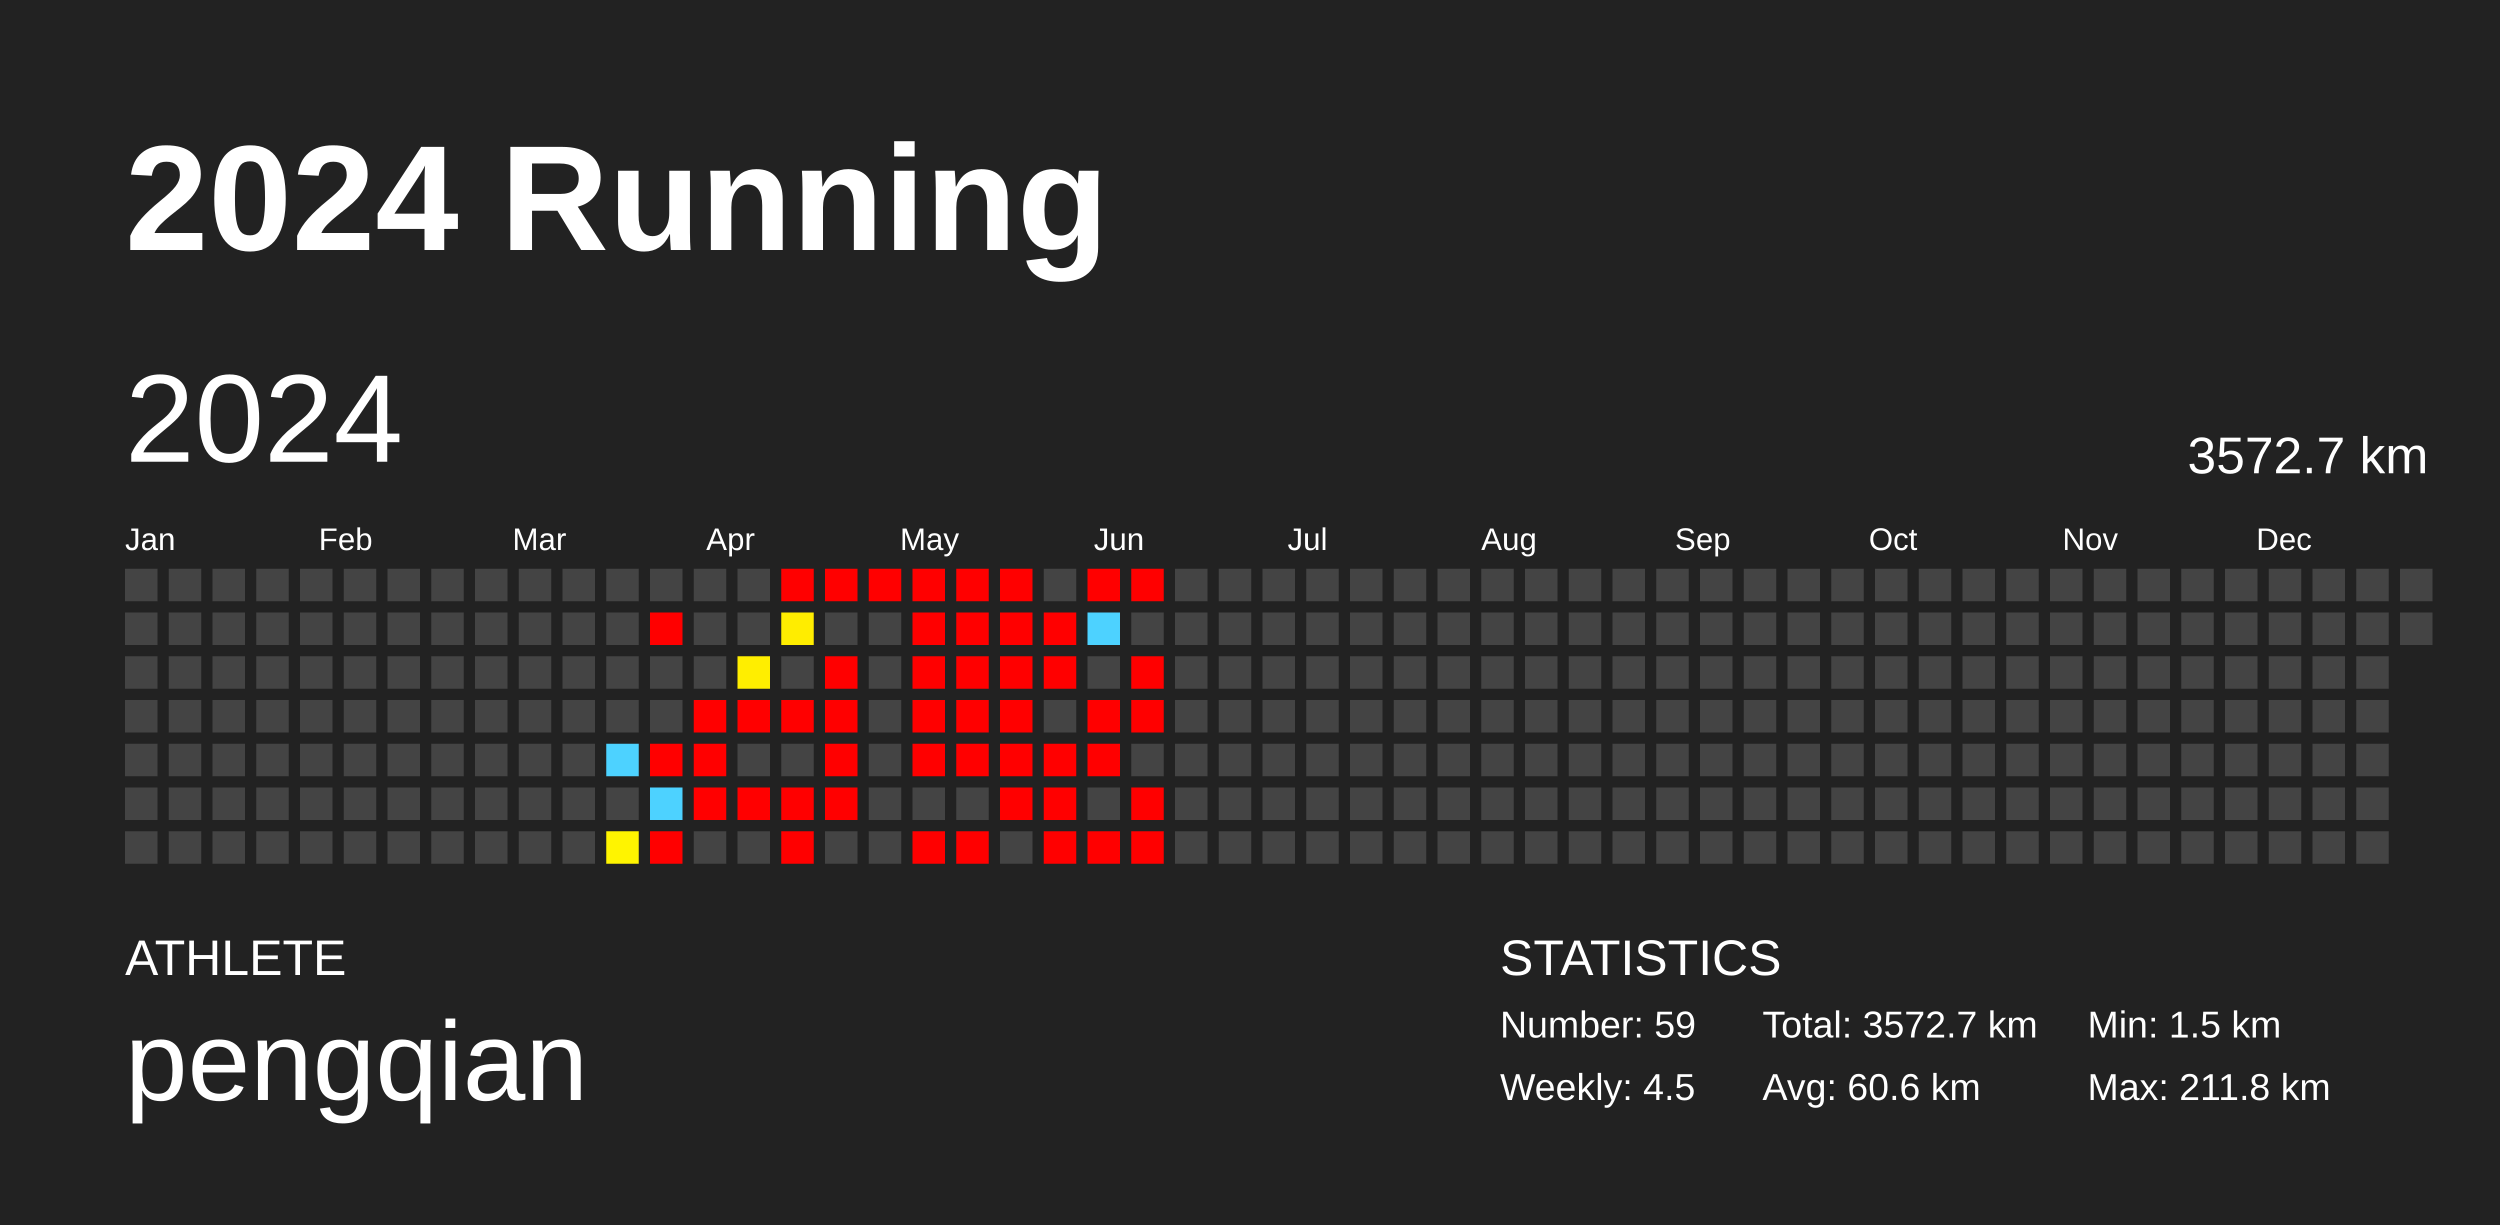
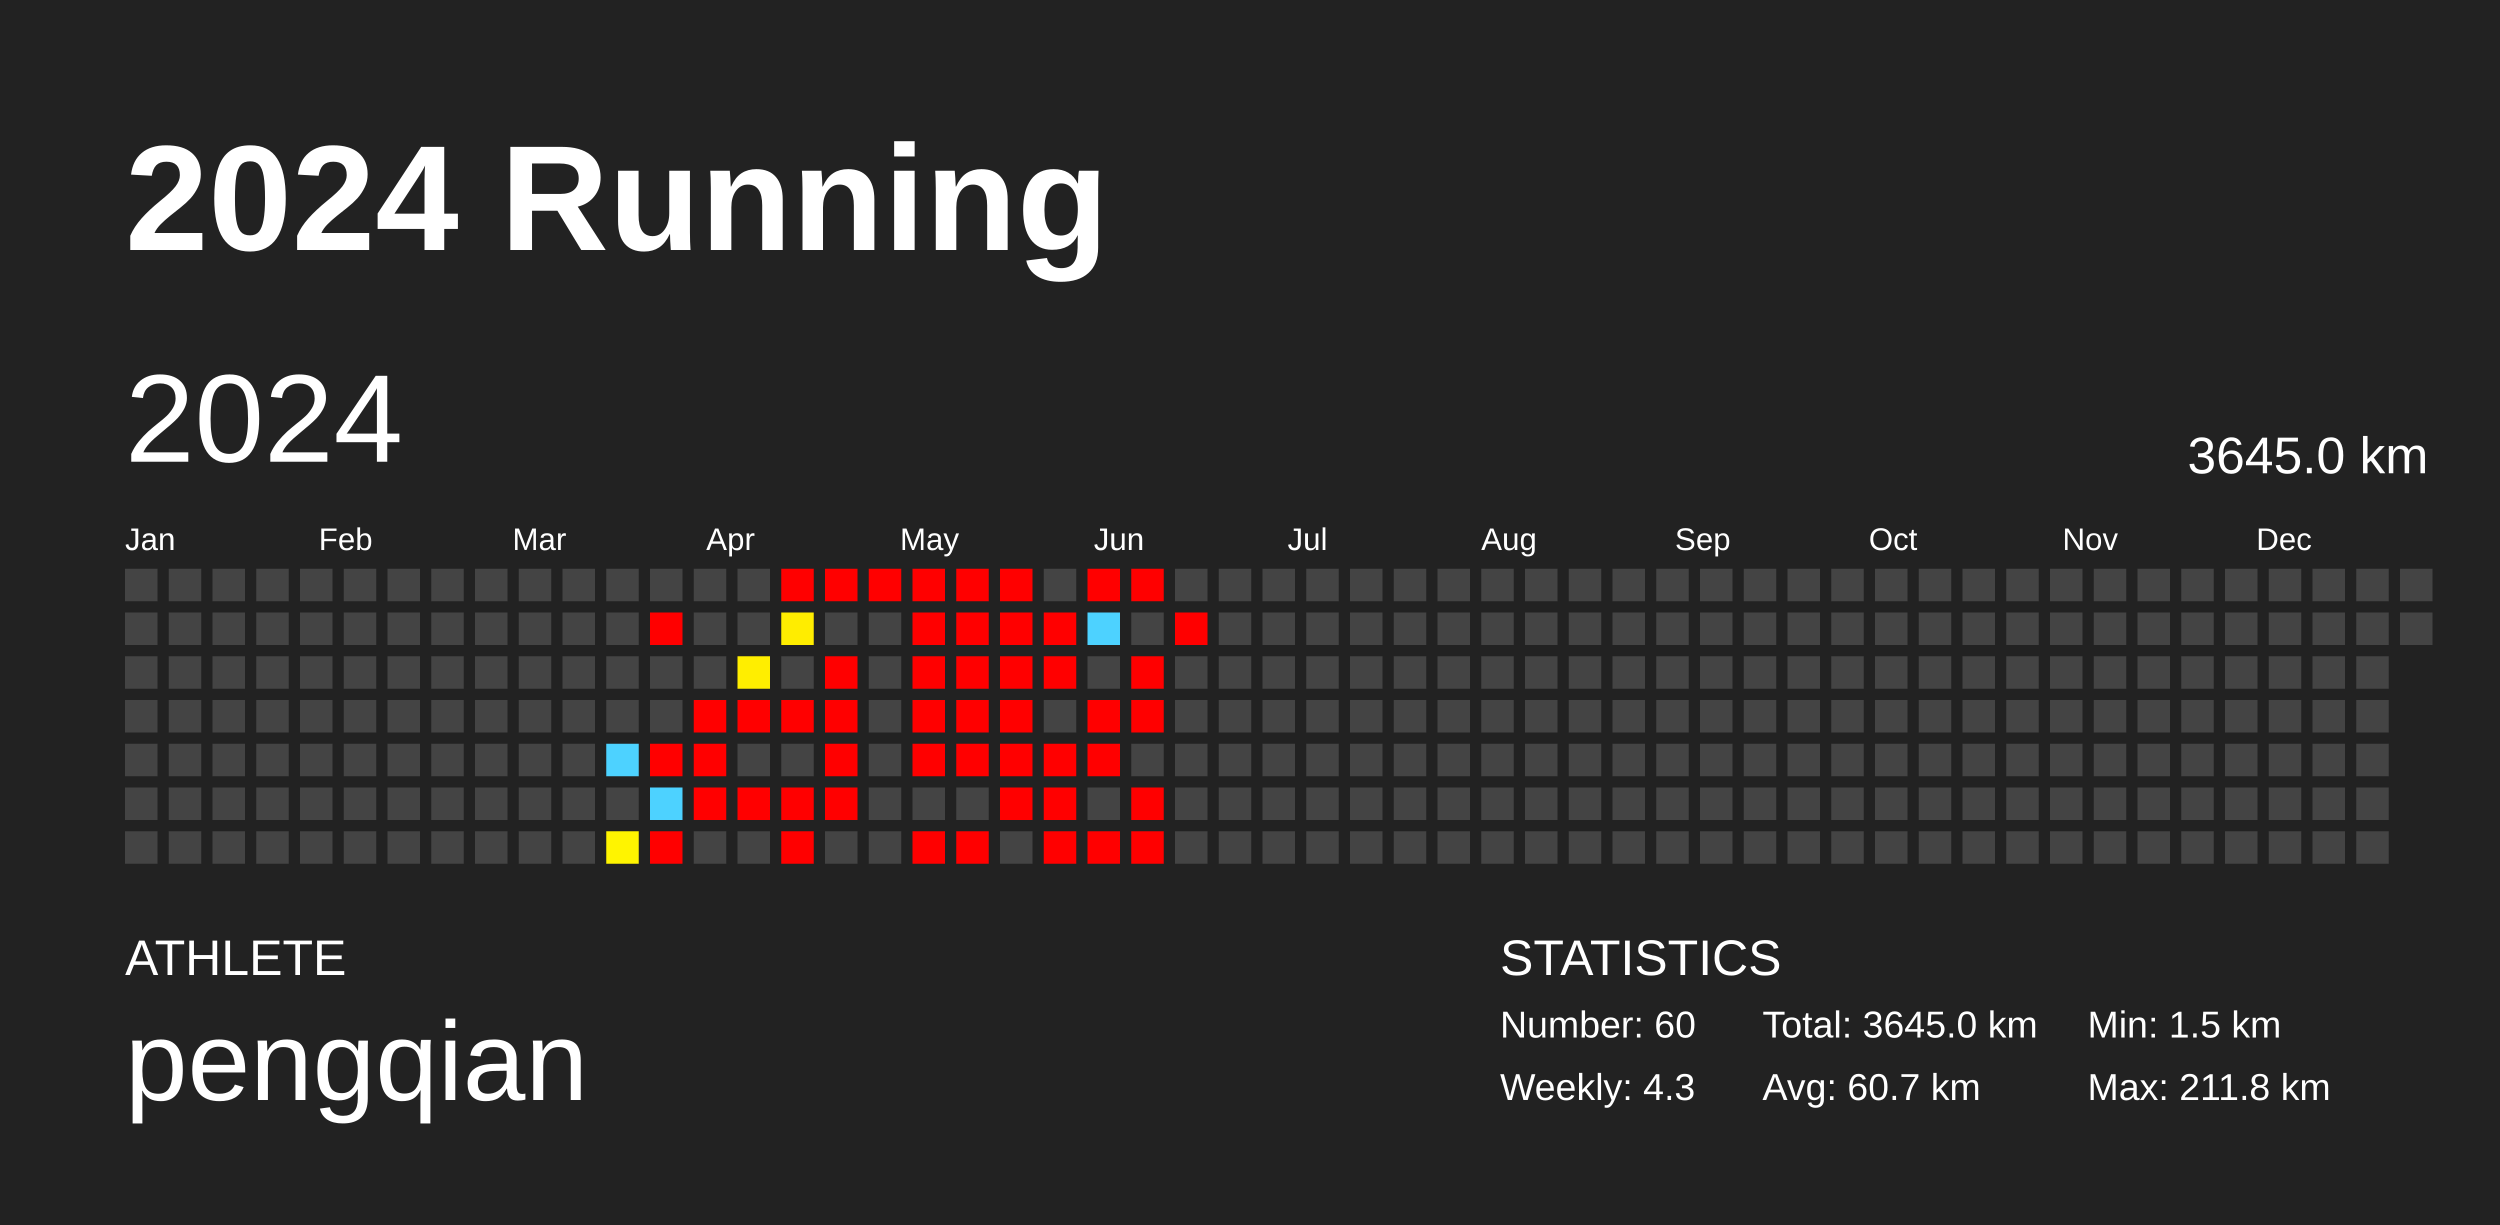
<svg xmlns="http://www.w3.org/2000/svg" baseProfile="full" height="98mm" version="1.1" viewBox="0,0,200,98" width="200mm">
  <defs />
  <rect fill="#222222" height="98" width="200" x="0" y="0" />
  <text fill="#FFFFFF" style="font-size:12px; font-family:Arial; font-weight:bold;" x="10" y="20">2024 Running</text>
  <text fill="#FFFFFF" style="font-size:4px; font-family:Arial" x="10" y="78">ATHLETE</text>
  <text fill="#FFFFFF" style="font-size:9px; font-family:Arial" x="10" y="88">pengqian</text>
  <text fill="#FFFFFF" style="font-size:4px; font-family:Arial" x="120" y="78">STATISTICS</text>
-   <text fill="#FFFFFF" style="font-size:3px; font-family:Arial" x="120" y="83">Number: 59</text>
-   <text fill="#FFFFFF" style="font-size:3px; font-family:Arial" x="120" y="88">Weekly: 4.5</text>
-   <text fill="#FFFFFF" style="font-size:3px; font-family:Arial" x="141" y="83">Total: 3572.7 km</text>
-   <text fill="#FFFFFF" style="font-size:3px; font-family:Arial" x="141" y="88">Avg: 60.6 km</text>
+   <text fill="#FFFFFF" style="font-size:3px; font-family:Arial" x="120" y="83">Number: 60</text>
+   <text fill="#FFFFFF" style="font-size:3px; font-family:Arial" x="120" y="88">Weekly: 4.3</text>
+   <text fill="#FFFFFF" style="font-size:3px; font-family:Arial" x="141" y="83">Total: 3645.0 km</text>
+   <text fill="#FFFFFF" style="font-size:3px; font-family:Arial" x="141" y="88">Avg: 60.7 km</text>
  <text fill="#FFFFFF" style="font-size:3px; font-family:Arial" x="167" y="83">Min: 1.5 km</text>
  <text fill="#FFFFFF" style="font-size:3px; font-family:Arial" x="167" y="88">Max: 211.8 km</text>
  <text dominant-baseline="hanging" fill="#FFFFFF" style="font-size:10.0px; font-family:Arial;" x="10" y="30">2024</text>
-   <text dominant-baseline="hanging" fill="#FFFFFF" style="font-size:4.125px; font-family:Arial;" x="175" y="35">3572.7 km</text>
+   <text dominant-baseline="hanging" fill="#FFFFFF" style="font-size:4.125px; font-family:Arial;" x="175" y="35">3645.0 km</text>
  <text fill="#FFFFFF" style="font-size:2.5px; font-family:Arial" x="10.0" y="44">Jan</text>
  <text fill="#FFFFFF" style="font-size:2.5px; font-family:Arial" x="25.5" y="44">Feb</text>
  <text fill="#FFFFFF" style="font-size:2.5px; font-family:Arial" x="41.0" y="44">Mar</text>
  <text fill="#FFFFFF" style="font-size:2.5px; font-family:Arial" x="56.5" y="44">Apr</text>
  <text fill="#FFFFFF" style="font-size:2.5px; font-family:Arial" x="72.0" y="44">May</text>
  <text fill="#FFFFFF" style="font-size:2.5px; font-family:Arial" x="87.5" y="44">Jun</text>
  <text fill="#FFFFFF" style="font-size:2.5px; font-family:Arial" x="103.0" y="44">Jul</text>
  <text fill="#FFFFFF" style="font-size:2.5px; font-family:Arial" x="118.5" y="44">Aug</text>
  <text fill="#FFFFFF" style="font-size:2.5px; font-family:Arial" x="134.0" y="44">Sep</text>
  <text fill="#FFFFFF" style="font-size:2.5px; font-family:Arial" x="149.5" y="44">Oct</text>
  <text fill="#FFFFFF" style="font-size:2.5px; font-family:Arial" x="165.0" y="44">Nov</text>
  <text fill="#FFFFFF" style="font-size:2.5px; font-family:Arial" x="180.5" y="44">Dec</text>
  <rect fill="#444444" height="2.6" width="2.6" x="10.0" y="45.5" />
  <rect fill="#444444" height="2.6" width="2.6" x="10.0" y="49.0" />
  <rect fill="#444444" height="2.6" width="2.6" x="10.0" y="52.5" />
  <rect fill="#444444" height="2.6" width="2.6" x="10.0" y="56.0" />
  <rect fill="#444444" height="2.6" width="2.6" x="10.0" y="59.5" />
  <rect fill="#444444" height="2.6" width="2.6" x="10.0" y="63.0" />
  <rect fill="#444444" height="2.6" width="2.6" x="10.0" y="66.5" />
  <rect fill="#444444" height="2.6" width="2.6" x="13.5" y="45.5" />
  <rect fill="#444444" height="2.6" width="2.6" x="13.5" y="49.0" />
  <rect fill="#444444" height="2.6" width="2.6" x="13.5" y="52.5" />
  <rect fill="#444444" height="2.6" width="2.6" x="13.5" y="56.0" />
  <rect fill="#444444" height="2.6" width="2.6" x="13.5" y="59.5" />
  <rect fill="#444444" height="2.6" width="2.6" x="13.5" y="63.0" />
  <rect fill="#444444" height="2.6" width="2.6" x="13.5" y="66.5" />
  <rect fill="#444444" height="2.6" width="2.6" x="17.0" y="45.5" />
  <rect fill="#444444" height="2.6" width="2.6" x="17.0" y="49.0" />
  <rect fill="#444444" height="2.6" width="2.6" x="17.0" y="52.5" />
  <rect fill="#444444" height="2.6" width="2.6" x="17.0" y="56.0" />
  <rect fill="#444444" height="2.6" width="2.6" x="17.0" y="59.5" />
  <rect fill="#444444" height="2.6" width="2.6" x="17.0" y="63.0" />
  <rect fill="#444444" height="2.6" width="2.6" x="17.0" y="66.5" />
  <rect fill="#444444" height="2.6" width="2.6" x="20.5" y="45.5" />
  <rect fill="#444444" height="2.6" width="2.6" x="20.5" y="49.0" />
  <rect fill="#444444" height="2.6" width="2.6" x="20.5" y="52.5" />
  <rect fill="#444444" height="2.6" width="2.6" x="20.5" y="56.0" />
  <rect fill="#444444" height="2.6" width="2.6" x="20.5" y="59.5" />
  <rect fill="#444444" height="2.6" width="2.6" x="20.5" y="63.0" />
  <rect fill="#444444" height="2.6" width="2.6" x="20.5" y="66.5" />
  <rect fill="#444444" height="2.6" width="2.6" x="24.0" y="45.5" />
  <rect fill="#444444" height="2.6" width="2.6" x="24.0" y="49.0" />
  <rect fill="#444444" height="2.6" width="2.6" x="24.0" y="52.5" />
  <rect fill="#444444" height="2.6" width="2.6" x="24.0" y="56.0" />
  <rect fill="#444444" height="2.6" width="2.6" x="24.0" y="59.5" />
  <rect fill="#444444" height="2.6" width="2.6" x="24.0" y="63.0" />
  <rect fill="#444444" height="2.6" width="2.6" x="24.0" y="66.5" />
  <rect fill="#444444" height="2.6" width="2.6" x="27.5" y="45.5" />
  <rect fill="#444444" height="2.6" width="2.6" x="27.5" y="49.0" />
  <rect fill="#444444" height="2.6" width="2.6" x="27.5" y="52.5" />
  <rect fill="#444444" height="2.6" width="2.6" x="27.5" y="56.0" />
  <rect fill="#444444" height="2.6" width="2.6" x="27.5" y="59.5" />
  <rect fill="#444444" height="2.6" width="2.6" x="27.5" y="63.0" />
  <rect fill="#444444" height="2.6" width="2.6" x="27.5" y="66.5" />
  <rect fill="#444444" height="2.6" width="2.6" x="31.0" y="45.5" />
  <rect fill="#444444" height="2.6" width="2.6" x="31.0" y="49.0" />
  <rect fill="#444444" height="2.6" width="2.6" x="31.0" y="52.5" />
  <rect fill="#444444" height="2.6" width="2.6" x="31.0" y="56.0" />
  <rect fill="#444444" height="2.6" width="2.6" x="31.0" y="59.5" />
  <rect fill="#444444" height="2.6" width="2.6" x="31.0" y="63.0" />
  <rect fill="#444444" height="2.6" width="2.6" x="31.0" y="66.5" />
  <rect fill="#444444" height="2.6" width="2.6" x="34.5" y="45.5" />
  <rect fill="#444444" height="2.6" width="2.6" x="34.5" y="49.0" />
  <rect fill="#444444" height="2.6" width="2.6" x="34.5" y="52.5" />
  <rect fill="#444444" height="2.6" width="2.6" x="34.5" y="56.0" />
  <rect fill="#444444" height="2.6" width="2.6" x="34.5" y="59.5" />
  <rect fill="#444444" height="2.6" width="2.6" x="34.5" y="63.0" />
  <rect fill="#444444" height="2.6" width="2.6" x="34.5" y="66.5" />
  <rect fill="#444444" height="2.6" width="2.6" x="38.0" y="45.5" />
  <rect fill="#444444" height="2.6" width="2.6" x="38.0" y="49.0" />
  <rect fill="#444444" height="2.6" width="2.6" x="38.0" y="52.5" />
  <rect fill="#444444" height="2.6" width="2.6" x="38.0" y="56.0" />
  <rect fill="#444444" height="2.6" width="2.6" x="38.0" y="59.5" />
  <rect fill="#444444" height="2.6" width="2.6" x="38.0" y="63.0" />
  <rect fill="#444444" height="2.6" width="2.6" x="38.0" y="66.5" />
  <rect fill="#444444" height="2.6" width="2.6" x="41.5" y="45.5" />
  <rect fill="#444444" height="2.6" width="2.6" x="41.5" y="49.0" />
  <rect fill="#444444" height="2.6" width="2.6" x="41.5" y="52.5" />
  <rect fill="#444444" height="2.6" width="2.6" x="41.5" y="56.0" />
  <rect fill="#444444" height="2.6" width="2.6" x="41.5" y="59.5" />
  <rect fill="#444444" height="2.6" width="2.6" x="41.5" y="63.0" />
  <rect fill="#444444" height="2.6" width="2.6" x="41.5" y="66.5" />
  <rect fill="#444444" height="2.6" width="2.6" x="45.0" y="45.5" />
  <rect fill="#444444" height="2.6" width="2.6" x="45.0" y="49.0" />
  <rect fill="#444444" height="2.6" width="2.6" x="45.0" y="52.5" />
  <rect fill="#444444" height="2.6" width="2.6" x="45.0" y="56.0" />
  <rect fill="#444444" height="2.6" width="2.6" x="45.0" y="59.5" />
  <rect fill="#444444" height="2.6" width="2.6" x="45.0" y="63.0" />
  <rect fill="#444444" height="2.6" width="2.6" x="45.0" y="66.5" />
  <rect fill="#444444" height="2.6" width="2.6" x="48.5" y="45.5" />
  <rect fill="#444444" height="2.6" width="2.6" x="48.5" y="49.0" />
  <rect fill="#444444" height="2.6" width="2.6" x="48.5" y="52.5" />
  <rect fill="#444444" height="2.6" width="2.6" x="48.5" y="56.0" />
  <rect fill="#4dd2ff" height="2.6" width="2.6" x="48.5" y="59.5" />
  <rect fill="#444444" height="2.6" width="2.6" x="48.5" y="63.0" />
  <rect fill="#fff400" height="2.6" width="2.6" x="48.5" y="66.5" />
  <rect fill="#444444" height="2.6" width="2.6" x="52.0" y="45.5" />
  <rect fill="red" height="2.6" width="2.6" x="52.0" y="49.0" />
  <rect fill="#444444" height="2.6" width="2.6" x="52.0" y="52.5" />
  <rect fill="#444444" height="2.6" width="2.6" x="52.0" y="56.0" />
  <rect fill="red" height="2.6" width="2.6" x="52.0" y="59.5" />
  <rect fill="#4dd2ff" height="2.6" width="2.6" x="52.0" y="63.0" />
  <rect fill="red" height="2.6" width="2.6" x="52.0" y="66.5" />
  <rect fill="#444444" height="2.6" width="2.6" x="55.5" y="45.5" />
  <rect fill="#444444" height="2.6" width="2.6" x="55.5" y="49.0" />
  <rect fill="#444444" height="2.6" width="2.6" x="55.5" y="52.5" />
  <rect fill="red" height="2.6" width="2.6" x="55.5" y="56.0" />
  <rect fill="red" height="2.6" width="2.6" x="55.5" y="59.5" />
  <rect fill="red" height="2.6" width="2.6" x="55.5" y="63.0" />
  <rect fill="#444444" height="2.6" width="2.6" x="55.5" y="66.5" />
  <rect fill="#444444" height="2.6" width="2.6" x="59.0" y="45.5" />
  <rect fill="#444444" height="2.6" width="2.6" x="59.0" y="49.0" />
  <rect fill="#ffee00" height="2.6" width="2.6" x="59.0" y="52.5" />
  <rect fill="red" height="2.6" width="2.6" x="59.0" y="56.0" />
  <rect fill="#444444" height="2.6" width="2.6" x="59.0" y="59.5" />
  <rect fill="red" height="2.6" width="2.6" x="59.0" y="63.0" />
  <rect fill="#444444" height="2.6" width="2.6" x="59.0" y="66.5" />
  <rect fill="red" height="2.6" width="2.6" x="62.5" y="45.5" />
  <rect fill="#ffed00" height="2.6" width="2.6" x="62.5" y="49.0" />
  <rect fill="#444444" height="2.6" width="2.6" x="62.5" y="52.5" />
  <rect fill="red" height="2.6" width="2.6" x="62.5" y="56.0" />
  <rect fill="#444444" height="2.6" width="2.6" x="62.5" y="59.5" />
  <rect fill="red" height="2.6" width="2.6" x="62.5" y="63.0" />
  <rect fill="red" height="2.6" width="2.6" x="62.5" y="66.5" />
  <rect fill="red" height="2.6" width="2.6" x="66.0" y="45.5" />
  <rect fill="#444444" height="2.6" width="2.6" x="66.0" y="49.0" />
  <rect fill="red" height="2.6" width="2.6" x="66.0" y="52.5" />
  <rect fill="red" height="2.6" width="2.6" x="66.0" y="56.0" />
  <rect fill="red" height="2.6" width="2.6" x="66.0" y="59.5" />
  <rect fill="red" height="2.6" width="2.6" x="66.0" y="63.0" />
  <rect fill="#444444" height="2.6" width="2.6" x="66.0" y="66.5" />
  <rect fill="red" height="2.6" width="2.6" x="69.5" y="45.5" />
  <rect fill="#444444" height="2.6" width="2.6" x="69.5" y="49.0" />
  <rect fill="#444444" height="2.6" width="2.6" x="69.5" y="52.5" />
  <rect fill="#444444" height="2.6" width="2.6" x="69.5" y="56.0" />
  <rect fill="#444444" height="2.6" width="2.6" x="69.5" y="59.5" />
  <rect fill="#444444" height="2.6" width="2.6" x="69.5" y="63.0" />
  <rect fill="#444444" height="2.6" width="2.6" x="69.5" y="66.5" />
  <rect fill="red" height="2.6" width="2.6" x="73.0" y="45.5" />
  <rect fill="red" height="2.6" width="2.6" x="73.0" y="49.0" />
  <rect fill="red" height="2.6" width="2.6" x="73.0" y="52.5" />
  <rect fill="red" height="2.6" width="2.6" x="73.0" y="56.0" />
  <rect fill="red" height="2.6" width="2.6" x="73.0" y="59.5" />
  <rect fill="#444444" height="2.6" width="2.6" x="73.0" y="63.0" />
  <rect fill="red" height="2.6" width="2.6" x="73.0" y="66.5" />
  <rect fill="red" height="2.6" width="2.6" x="76.5" y="45.5" />
  <rect fill="red" height="2.6" width="2.6" x="76.5" y="49.0" />
  <rect fill="red" height="2.6" width="2.6" x="76.5" y="52.5" />
  <rect fill="red" height="2.6" width="2.6" x="76.5" y="56.0" />
  <rect fill="red" height="2.6" width="2.6" x="76.5" y="59.5" />
  <rect fill="#444444" height="2.6" width="2.6" x="76.5" y="63.0" />
  <rect fill="red" height="2.6" width="2.6" x="76.5" y="66.5" />
  <rect fill="red" height="2.6" width="2.6" x="80.0" y="45.5" />
  <rect fill="red" height="2.6" width="2.6" x="80.0" y="49.0" />
  <rect fill="red" height="2.6" width="2.6" x="80.0" y="52.5" />
  <rect fill="red" height="2.6" width="2.6" x="80.0" y="56.0" />
  <rect fill="red" height="2.6" width="2.6" x="80.0" y="59.5" />
  <rect fill="red" height="2.6" width="2.6" x="80.0" y="63.0" />
  <rect fill="#444444" height="2.6" width="2.6" x="80.0" y="66.5" />
  <rect fill="#444444" height="2.6" width="2.6" x="83.5" y="45.5" />
  <rect fill="red" height="2.6" width="2.6" x="83.5" y="49.0" />
  <rect fill="red" height="2.6" width="2.6" x="83.5" y="52.5" />
  <rect fill="#444444" height="2.6" width="2.6" x="83.5" y="56.0" />
  <rect fill="red" height="2.6" width="2.6" x="83.5" y="59.5" />
  <rect fill="red" height="2.6" width="2.6" x="83.5" y="63.0" />
  <rect fill="red" height="2.6" width="2.6" x="83.5" y="66.5" />
  <rect fill="red" height="2.6" width="2.6" x="87.0" y="45.5" />
  <rect fill="#4dd2ff" height="2.6" width="2.6" x="87.0" y="49.0" />
  <rect fill="#444444" height="2.6" width="2.6" x="87.0" y="52.5" />
  <rect fill="red" height="2.6" width="2.6" x="87.0" y="56.0" />
  <rect fill="red" height="2.6" width="2.6" x="87.0" y="59.5" />
  <rect fill="#444444" height="2.6" width="2.6" x="87.0" y="63.0" />
  <rect fill="red" height="2.6" width="2.6" x="87.0" y="66.5" />
  <rect fill="red" height="2.6" width="2.6" x="90.5" y="45.5" />
  <rect fill="#444444" height="2.6" width="2.6" x="90.5" y="49.0" />
  <rect fill="red" height="2.6" width="2.6" x="90.5" y="52.5" />
  <rect fill="red" height="2.6" width="2.6" x="90.5" y="56.0" />
  <rect fill="#444444" height="2.6" width="2.6" x="90.5" y="59.5" />
  <rect fill="red" height="2.6" width="2.6" x="90.5" y="63.0" />
  <rect fill="red" height="2.6" width="2.6" x="90.5" y="66.5" />
  <rect fill="#444444" height="2.6" width="2.6" x="94.0" y="45.5" />
-   <rect fill="#444444" height="2.6" width="2.6" x="94.0" y="49.0" />
+   <rect fill="red" height="2.6" width="2.6" x="94.0" y="49.0" />
  <rect fill="#444444" height="2.6" width="2.6" x="94.0" y="52.5" />
  <rect fill="#444444" height="2.6" width="2.6" x="94.0" y="56.0" />
  <rect fill="#444444" height="2.6" width="2.6" x="94.0" y="59.5" />
  <rect fill="#444444" height="2.6" width="2.6" x="94.0" y="63.0" />
  <rect fill="#444444" height="2.6" width="2.6" x="94.0" y="66.5" />
  <rect fill="#444444" height="2.6" width="2.6" x="97.5" y="45.5" />
  <rect fill="#444444" height="2.6" width="2.6" x="97.5" y="49.0" />
  <rect fill="#444444" height="2.6" width="2.6" x="97.5" y="52.5" />
  <rect fill="#444444" height="2.6" width="2.6" x="97.5" y="56.0" />
  <rect fill="#444444" height="2.6" width="2.6" x="97.5" y="59.5" />
  <rect fill="#444444" height="2.6" width="2.6" x="97.5" y="63.0" />
  <rect fill="#444444" height="2.6" width="2.6" x="97.5" y="66.5" />
  <rect fill="#444444" height="2.6" width="2.6" x="101.0" y="45.5" />
  <rect fill="#444444" height="2.6" width="2.6" x="101.0" y="49.0" />
  <rect fill="#444444" height="2.6" width="2.6" x="101.0" y="52.5" />
  <rect fill="#444444" height="2.6" width="2.6" x="101.0" y="56.0" />
  <rect fill="#444444" height="2.6" width="2.6" x="101.0" y="59.5" />
  <rect fill="#444444" height="2.6" width="2.6" x="101.0" y="63.0" />
  <rect fill="#444444" height="2.6" width="2.6" x="101.0" y="66.5" />
  <rect fill="#444444" height="2.6" width="2.6" x="104.5" y="45.5" />
  <rect fill="#444444" height="2.6" width="2.6" x="104.5" y="49.0" />
  <rect fill="#444444" height="2.6" width="2.6" x="104.5" y="52.5" />
  <rect fill="#444444" height="2.6" width="2.6" x="104.5" y="56.0" />
  <rect fill="#444444" height="2.6" width="2.6" x="104.5" y="59.5" />
  <rect fill="#444444" height="2.6" width="2.6" x="104.5" y="63.0" />
  <rect fill="#444444" height="2.6" width="2.6" x="104.5" y="66.5" />
  <rect fill="#444444" height="2.6" width="2.6" x="108.0" y="45.5" />
  <rect fill="#444444" height="2.6" width="2.6" x="108.0" y="49.0" />
  <rect fill="#444444" height="2.6" width="2.6" x="108.0" y="52.5" />
  <rect fill="#444444" height="2.6" width="2.6" x="108.0" y="56.0" />
  <rect fill="#444444" height="2.6" width="2.6" x="108.0" y="59.5" />
  <rect fill="#444444" height="2.6" width="2.6" x="108.0" y="63.0" />
  <rect fill="#444444" height="2.6" width="2.6" x="108.0" y="66.5" />
  <rect fill="#444444" height="2.6" width="2.6" x="111.5" y="45.5" />
  <rect fill="#444444" height="2.6" width="2.6" x="111.5" y="49.0" />
  <rect fill="#444444" height="2.6" width="2.6" x="111.5" y="52.5" />
  <rect fill="#444444" height="2.6" width="2.6" x="111.5" y="56.0" />
  <rect fill="#444444" height="2.6" width="2.6" x="111.5" y="59.5" />
  <rect fill="#444444" height="2.6" width="2.6" x="111.5" y="63.0" />
  <rect fill="#444444" height="2.6" width="2.6" x="111.5" y="66.5" />
  <rect fill="#444444" height="2.6" width="2.6" x="115.0" y="45.5" />
  <rect fill="#444444" height="2.6" width="2.6" x="115.0" y="49.0" />
  <rect fill="#444444" height="2.6" width="2.6" x="115.0" y="52.5" />
  <rect fill="#444444" height="2.6" width="2.6" x="115.0" y="56.0" />
  <rect fill="#444444" height="2.6" width="2.6" x="115.0" y="59.5" />
  <rect fill="#444444" height="2.6" width="2.6" x="115.0" y="63.0" />
  <rect fill="#444444" height="2.6" width="2.6" x="115.0" y="66.5" />
  <rect fill="#444444" height="2.6" width="2.6" x="118.5" y="45.5" />
  <rect fill="#444444" height="2.6" width="2.6" x="118.5" y="49.0" />
  <rect fill="#444444" height="2.6" width="2.6" x="118.5" y="52.5" />
  <rect fill="#444444" height="2.6" width="2.6" x="118.5" y="56.0" />
  <rect fill="#444444" height="2.6" width="2.6" x="118.5" y="59.5" />
  <rect fill="#444444" height="2.6" width="2.6" x="118.5" y="63.0" />
  <rect fill="#444444" height="2.6" width="2.6" x="118.5" y="66.5" />
  <rect fill="#444444" height="2.6" width="2.6" x="122.0" y="45.5" />
  <rect fill="#444444" height="2.6" width="2.6" x="122.0" y="49.0" />
  <rect fill="#444444" height="2.6" width="2.6" x="122.0" y="52.5" />
  <rect fill="#444444" height="2.6" width="2.6" x="122.0" y="56.0" />
  <rect fill="#444444" height="2.6" width="2.6" x="122.0" y="59.5" />
  <rect fill="#444444" height="2.6" width="2.6" x="122.0" y="63.0" />
  <rect fill="#444444" height="2.6" width="2.6" x="122.0" y="66.5" />
  <rect fill="#444444" height="2.6" width="2.6" x="125.5" y="45.5" />
  <rect fill="#444444" height="2.6" width="2.6" x="125.5" y="49.0" />
  <rect fill="#444444" height="2.6" width="2.6" x="125.5" y="52.5" />
  <rect fill="#444444" height="2.6" width="2.6" x="125.5" y="56.0" />
  <rect fill="#444444" height="2.6" width="2.6" x="125.5" y="59.5" />
  <rect fill="#444444" height="2.6" width="2.6" x="125.5" y="63.0" />
  <rect fill="#444444" height="2.6" width="2.6" x="125.5" y="66.5" />
  <rect fill="#444444" height="2.6" width="2.6" x="129.0" y="45.5" />
  <rect fill="#444444" height="2.6" width="2.6" x="129.0" y="49.0" />
  <rect fill="#444444" height="2.6" width="2.6" x="129.0" y="52.5" />
  <rect fill="#444444" height="2.6" width="2.6" x="129.0" y="56.0" />
  <rect fill="#444444" height="2.6" width="2.6" x="129.0" y="59.5" />
  <rect fill="#444444" height="2.6" width="2.6" x="129.0" y="63.0" />
  <rect fill="#444444" height="2.6" width="2.6" x="129.0" y="66.5" />
  <rect fill="#444444" height="2.6" width="2.6" x="132.5" y="45.5" />
  <rect fill="#444444" height="2.6" width="2.6" x="132.5" y="49.0" />
  <rect fill="#444444" height="2.6" width="2.6" x="132.5" y="52.5" />
  <rect fill="#444444" height="2.6" width="2.6" x="132.5" y="56.0" />
  <rect fill="#444444" height="2.6" width="2.6" x="132.5" y="59.5" />
  <rect fill="#444444" height="2.6" width="2.6" x="132.5" y="63.0" />
  <rect fill="#444444" height="2.6" width="2.6" x="132.5" y="66.5" />
  <rect fill="#444444" height="2.6" width="2.6" x="136.0" y="45.5" />
  <rect fill="#444444" height="2.6" width="2.6" x="136.0" y="49.0" />
  <rect fill="#444444" height="2.6" width="2.6" x="136.0" y="52.5" />
  <rect fill="#444444" height="2.6" width="2.6" x="136.0" y="56.0" />
  <rect fill="#444444" height="2.6" width="2.6" x="136.0" y="59.5" />
  <rect fill="#444444" height="2.6" width="2.6" x="136.0" y="63.0" />
  <rect fill="#444444" height="2.6" width="2.6" x="136.0" y="66.5" />
  <rect fill="#444444" height="2.6" width="2.6" x="139.5" y="45.5" />
  <rect fill="#444444" height="2.6" width="2.6" x="139.5" y="49.0" />
  <rect fill="#444444" height="2.6" width="2.6" x="139.5" y="52.5" />
  <rect fill="#444444" height="2.6" width="2.6" x="139.5" y="56.0" />
  <rect fill="#444444" height="2.6" width="2.6" x="139.5" y="59.5" />
  <rect fill="#444444" height="2.6" width="2.6" x="139.5" y="63.0" />
  <rect fill="#444444" height="2.6" width="2.6" x="139.5" y="66.5" />
  <rect fill="#444444" height="2.6" width="2.6" x="143.0" y="45.5" />
  <rect fill="#444444" height="2.6" width="2.6" x="143.0" y="49.0" />
  <rect fill="#444444" height="2.6" width="2.6" x="143.0" y="52.5" />
  <rect fill="#444444" height="2.6" width="2.6" x="143.0" y="56.0" />
  <rect fill="#444444" height="2.6" width="2.6" x="143.0" y="59.5" />
  <rect fill="#444444" height="2.6" width="2.6" x="143.0" y="63.0" />
  <rect fill="#444444" height="2.6" width="2.6" x="143.0" y="66.5" />
  <rect fill="#444444" height="2.6" width="2.6" x="146.5" y="45.5" />
  <rect fill="#444444" height="2.6" width="2.6" x="146.5" y="49.0" />
  <rect fill="#444444" height="2.6" width="2.6" x="146.5" y="52.5" />
  <rect fill="#444444" height="2.6" width="2.6" x="146.5" y="56.0" />
  <rect fill="#444444" height="2.6" width="2.6" x="146.5" y="59.5" />
  <rect fill="#444444" height="2.6" width="2.6" x="146.5" y="63.0" />
  <rect fill="#444444" height="2.6" width="2.6" x="146.5" y="66.5" />
  <rect fill="#444444" height="2.6" width="2.6" x="150.0" y="45.5" />
  <rect fill="#444444" height="2.6" width="2.6" x="150.0" y="49.0" />
  <rect fill="#444444" height="2.6" width="2.6" x="150.0" y="52.5" />
  <rect fill="#444444" height="2.6" width="2.6" x="150.0" y="56.0" />
  <rect fill="#444444" height="2.6" width="2.6" x="150.0" y="59.5" />
  <rect fill="#444444" height="2.6" width="2.6" x="150.0" y="63.0" />
  <rect fill="#444444" height="2.6" width="2.6" x="150.0" y="66.5" />
  <rect fill="#444444" height="2.6" width="2.6" x="153.5" y="45.5" />
  <rect fill="#444444" height="2.6" width="2.6" x="153.5" y="49.0" />
  <rect fill="#444444" height="2.6" width="2.6" x="153.5" y="52.5" />
  <rect fill="#444444" height="2.6" width="2.6" x="153.5" y="56.0" />
  <rect fill="#444444" height="2.6" width="2.6" x="153.5" y="59.5" />
  <rect fill="#444444" height="2.6" width="2.6" x="153.5" y="63.0" />
  <rect fill="#444444" height="2.6" width="2.6" x="153.5" y="66.5" />
  <rect fill="#444444" height="2.6" width="2.6" x="157.0" y="45.5" />
  <rect fill="#444444" height="2.6" width="2.6" x="157.0" y="49.0" />
  <rect fill="#444444" height="2.6" width="2.6" x="157.0" y="52.5" />
  <rect fill="#444444" height="2.6" width="2.6" x="157.0" y="56.0" />
  <rect fill="#444444" height="2.6" width="2.6" x="157.0" y="59.5" />
  <rect fill="#444444" height="2.6" width="2.6" x="157.0" y="63.0" />
  <rect fill="#444444" height="2.6" width="2.6" x="157.0" y="66.5" />
  <rect fill="#444444" height="2.6" width="2.6" x="160.5" y="45.5" />
  <rect fill="#444444" height="2.6" width="2.6" x="160.5" y="49.0" />
  <rect fill="#444444" height="2.6" width="2.6" x="160.5" y="52.5" />
  <rect fill="#444444" height="2.6" width="2.6" x="160.5" y="56.0" />
  <rect fill="#444444" height="2.6" width="2.6" x="160.5" y="59.5" />
  <rect fill="#444444" height="2.6" width="2.6" x="160.5" y="63.0" />
  <rect fill="#444444" height="2.6" width="2.6" x="160.5" y="66.5" />
  <rect fill="#444444" height="2.6" width="2.6" x="164.0" y="45.5" />
  <rect fill="#444444" height="2.6" width="2.6" x="164.0" y="49.0" />
  <rect fill="#444444" height="2.6" width="2.6" x="164.0" y="52.5" />
  <rect fill="#444444" height="2.6" width="2.6" x="164.0" y="56.0" />
  <rect fill="#444444" height="2.6" width="2.6" x="164.0" y="59.5" />
  <rect fill="#444444" height="2.6" width="2.6" x="164.0" y="63.0" />
  <rect fill="#444444" height="2.6" width="2.6" x="164.0" y="66.5" />
  <rect fill="#444444" height="2.6" width="2.6" x="167.5" y="45.5" />
  <rect fill="#444444" height="2.6" width="2.6" x="167.5" y="49.0" />
  <rect fill="#444444" height="2.6" width="2.6" x="167.5" y="52.5" />
  <rect fill="#444444" height="2.6" width="2.6" x="167.5" y="56.0" />
  <rect fill="#444444" height="2.6" width="2.6" x="167.5" y="59.5" />
  <rect fill="#444444" height="2.6" width="2.6" x="167.5" y="63.0" />
  <rect fill="#444444" height="2.6" width="2.6" x="167.5" y="66.5" />
  <rect fill="#444444" height="2.6" width="2.6" x="171.0" y="45.5" />
  <rect fill="#444444" height="2.6" width="2.6" x="171.0" y="49.0" />
  <rect fill="#444444" height="2.6" width="2.6" x="171.0" y="52.5" />
  <rect fill="#444444" height="2.6" width="2.6" x="171.0" y="56.0" />
  <rect fill="#444444" height="2.6" width="2.6" x="171.0" y="59.5" />
  <rect fill="#444444" height="2.6" width="2.6" x="171.0" y="63.0" />
  <rect fill="#444444" height="2.6" width="2.6" x="171.0" y="66.5" />
  <rect fill="#444444" height="2.6" width="2.6" x="174.5" y="45.5" />
  <rect fill="#444444" height="2.6" width="2.6" x="174.5" y="49.0" />
  <rect fill="#444444" height="2.6" width="2.6" x="174.5" y="52.5" />
  <rect fill="#444444" height="2.6" width="2.6" x="174.5" y="56.0" />
  <rect fill="#444444" height="2.6" width="2.6" x="174.5" y="59.5" />
  <rect fill="#444444" height="2.6" width="2.6" x="174.5" y="63.0" />
  <rect fill="#444444" height="2.6" width="2.6" x="174.5" y="66.5" />
  <rect fill="#444444" height="2.6" width="2.6" x="178.0" y="45.5" />
  <rect fill="#444444" height="2.6" width="2.6" x="178.0" y="49.0" />
  <rect fill="#444444" height="2.6" width="2.6" x="178.0" y="52.5" />
  <rect fill="#444444" height="2.6" width="2.6" x="178.0" y="56.0" />
  <rect fill="#444444" height="2.6" width="2.6" x="178.0" y="59.5" />
  <rect fill="#444444" height="2.6" width="2.6" x="178.0" y="63.0" />
  <rect fill="#444444" height="2.6" width="2.6" x="178.0" y="66.5" />
  <rect fill="#444444" height="2.6" width="2.6" x="181.5" y="45.5" />
  <rect fill="#444444" height="2.6" width="2.6" x="181.5" y="49.0" />
  <rect fill="#444444" height="2.6" width="2.6" x="181.5" y="52.5" />
  <rect fill="#444444" height="2.6" width="2.6" x="181.5" y="56.0" />
  <rect fill="#444444" height="2.6" width="2.6" x="181.5" y="59.5" />
  <rect fill="#444444" height="2.6" width="2.6" x="181.5" y="63.0" />
  <rect fill="#444444" height="2.6" width="2.6" x="181.5" y="66.5" />
  <rect fill="#444444" height="2.6" width="2.6" x="185.0" y="45.5" />
  <rect fill="#444444" height="2.6" width="2.6" x="185.0" y="49.0" />
  <rect fill="#444444" height="2.6" width="2.6" x="185.0" y="52.5" />
  <rect fill="#444444" height="2.6" width="2.6" x="185.0" y="56.0" />
  <rect fill="#444444" height="2.6" width="2.6" x="185.0" y="59.5" />
  <rect fill="#444444" height="2.6" width="2.6" x="185.0" y="63.0" />
  <rect fill="#444444" height="2.6" width="2.6" x="185.0" y="66.5" />
  <rect fill="#444444" height="2.6" width="2.6" x="188.5" y="45.5" />
  <rect fill="#444444" height="2.6" width="2.6" x="188.5" y="49.0" />
  <rect fill="#444444" height="2.6" width="2.6" x="188.5" y="52.5" />
  <rect fill="#444444" height="2.6" width="2.6" x="188.5" y="56.0" />
  <rect fill="#444444" height="2.6" width="2.6" x="188.5" y="59.5" />
  <rect fill="#444444" height="2.6" width="2.6" x="188.5" y="63.0" />
  <rect fill="#444444" height="2.6" width="2.6" x="188.5" y="66.5" />
  <rect fill="#444444" height="2.6" width="2.6" x="192.0" y="45.5" />
  <rect fill="#444444" height="2.6" width="2.6" x="192.0" y="49.0" />
</svg>
